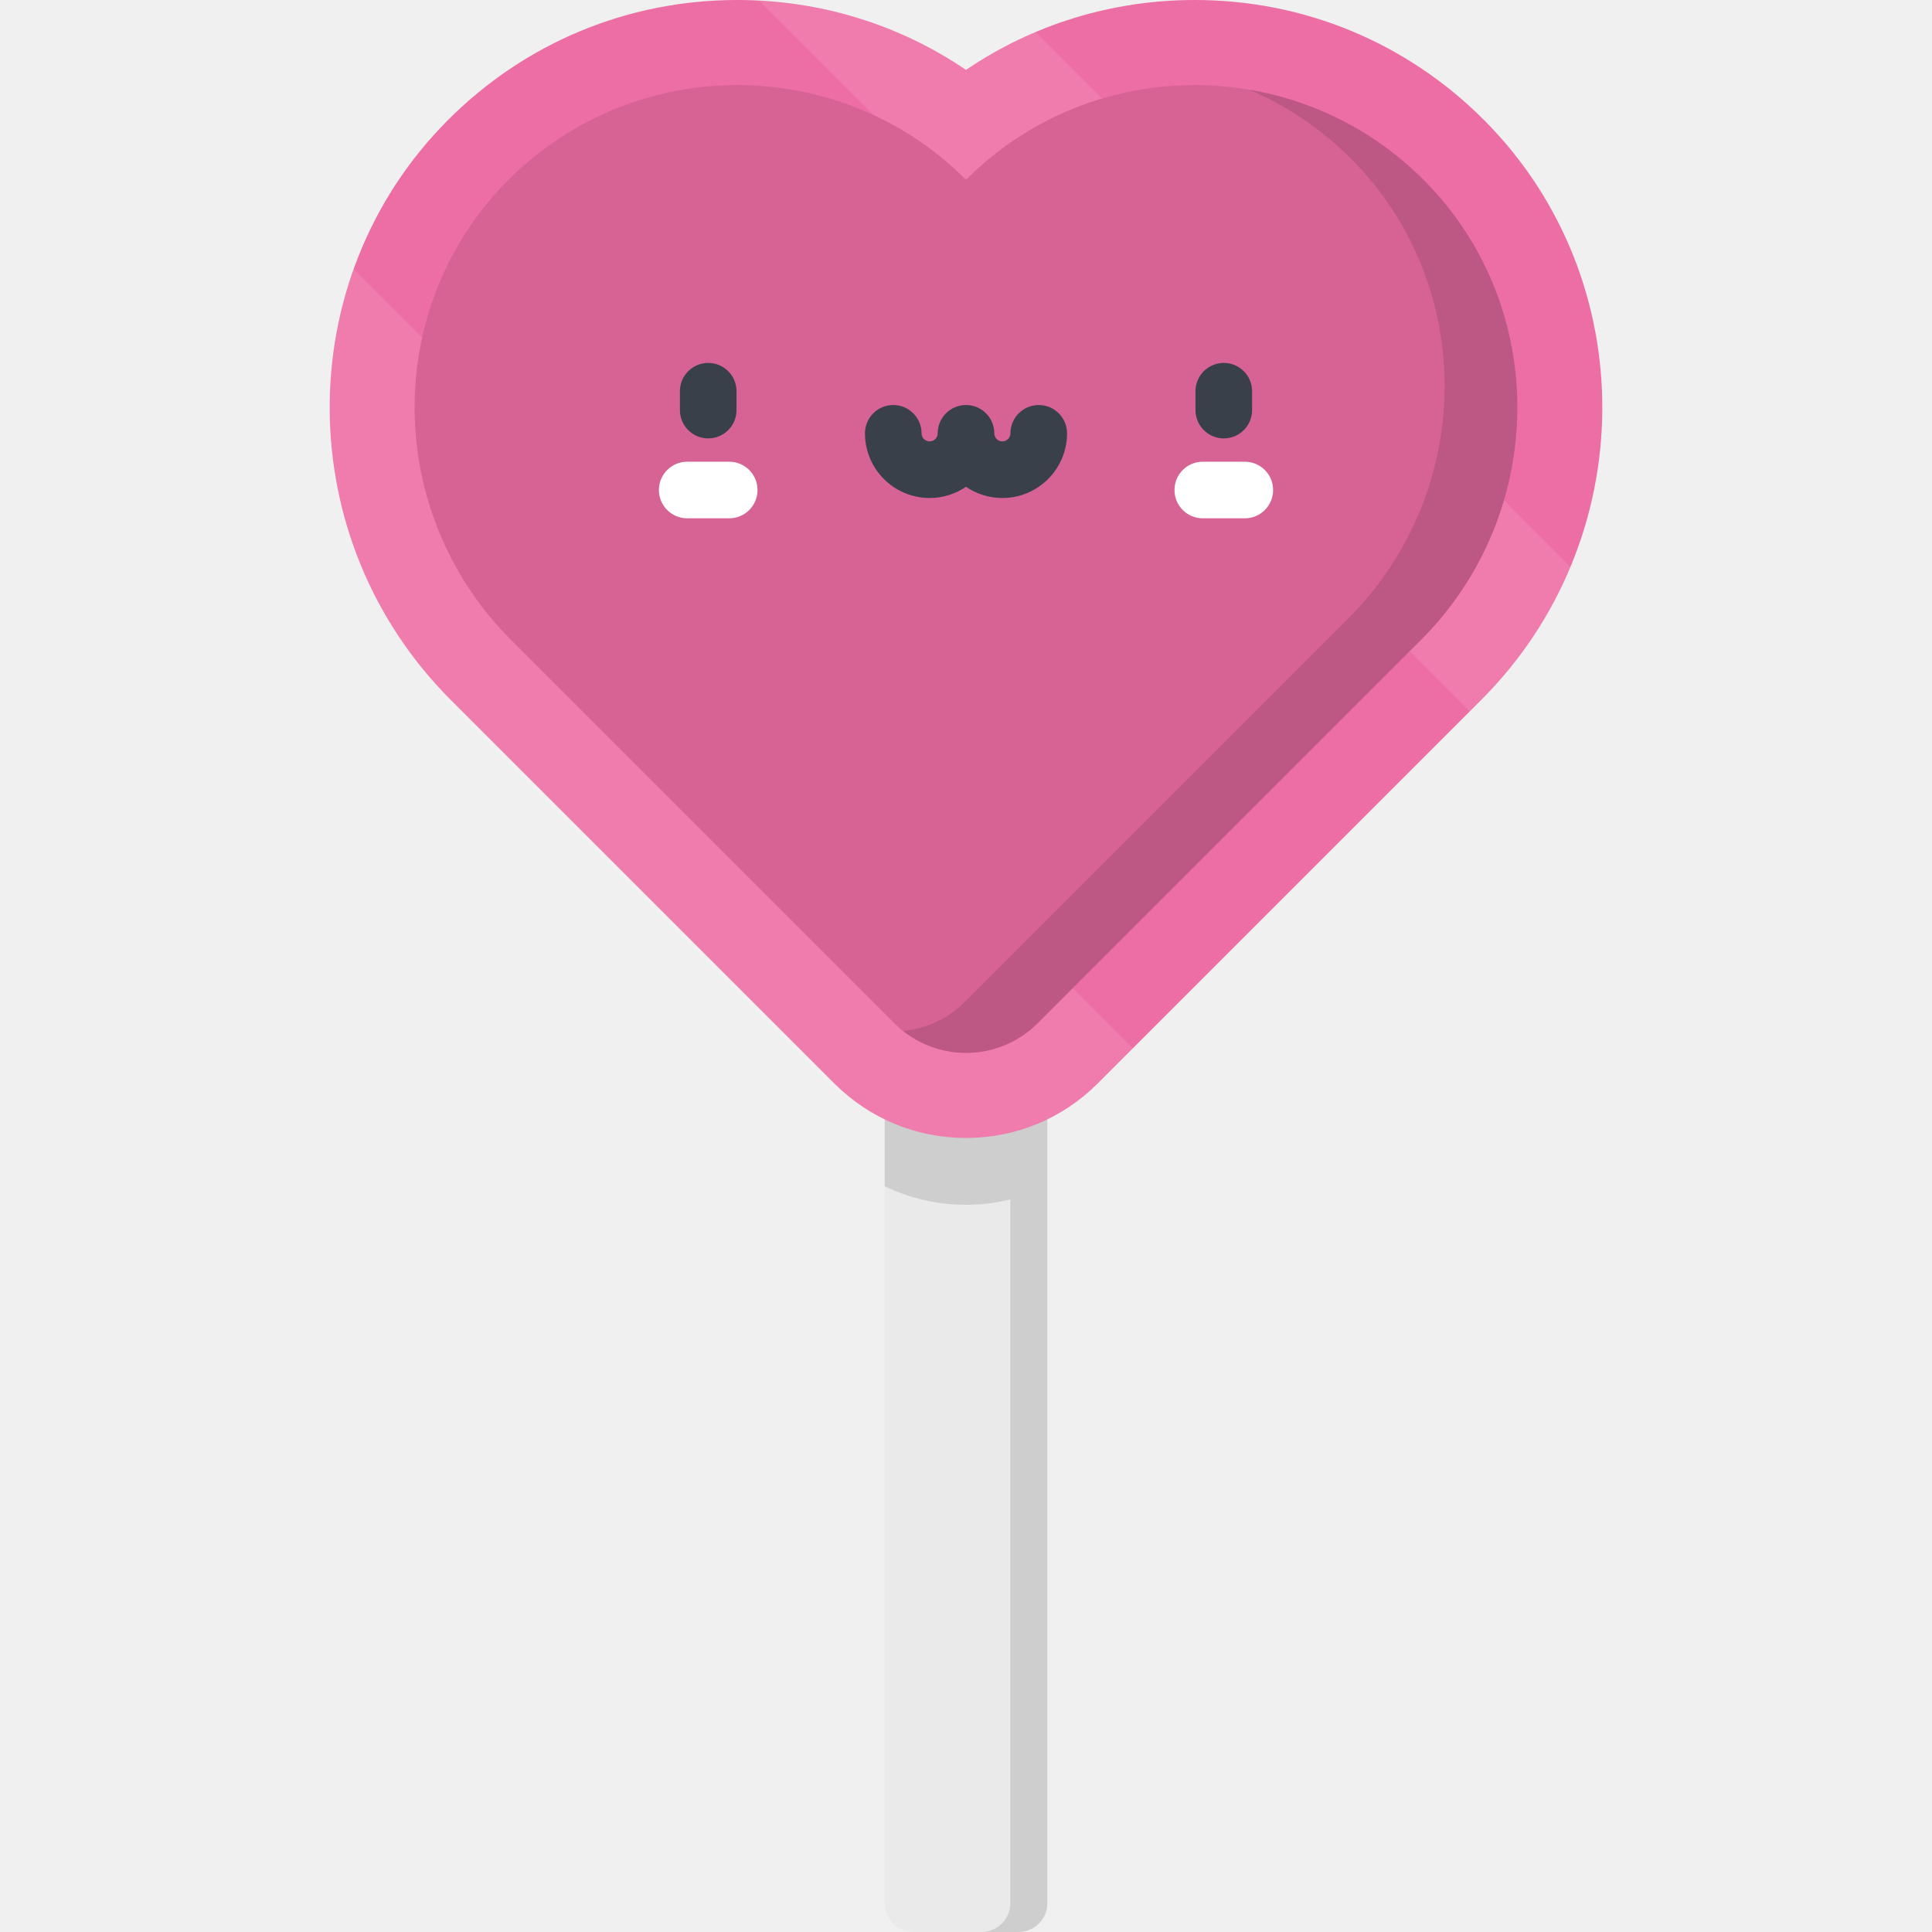
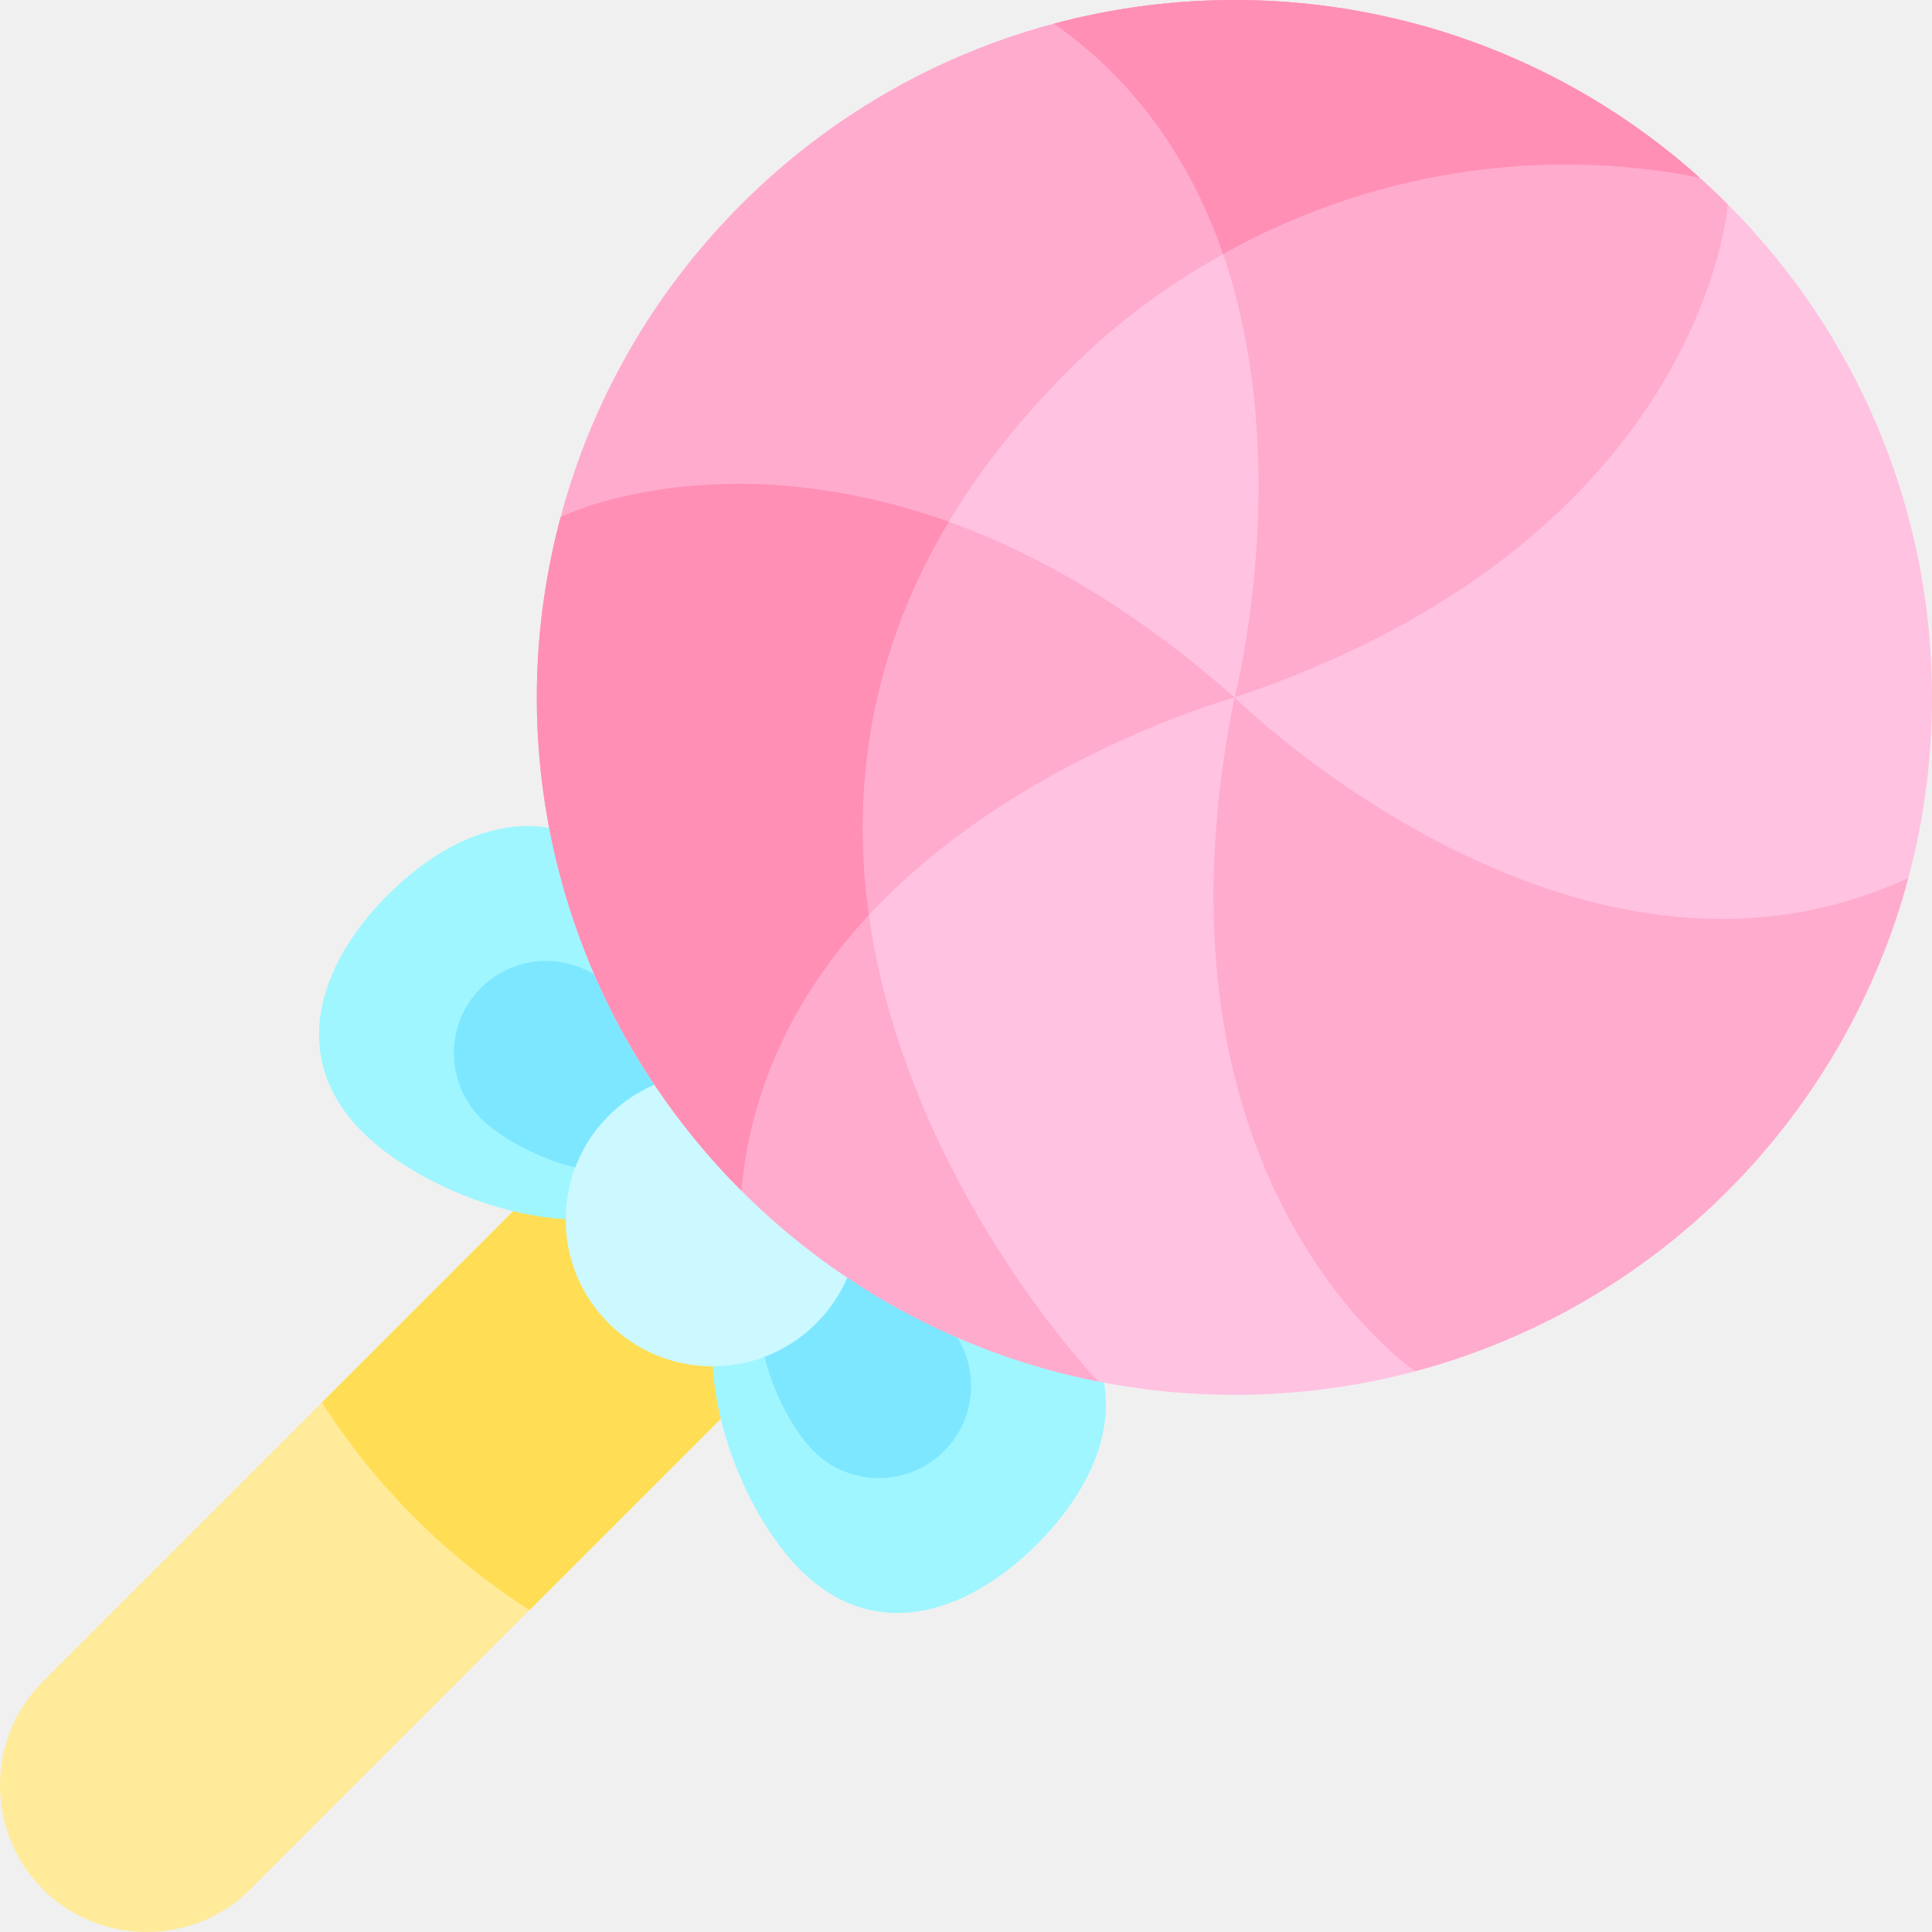
- <svg xmlns="http://www.w3.org/2000/svg" version="1.1" id="Capa_1" x="0px" y="0px" viewBox="0 0 512 512" style="enable-background:new 0 0 512 512;" xml:space="preserve">
-   <path style="fill:#EAEAEA;" d="M277.556,211.206h-43.112v293.157c0,4.217,3.419,7.637,7.637,7.637h27.839  c4.217,0,7.637-3.419,7.637-7.637L277.556,211.206L277.556,211.206z" />
-   <path style="opacity:0.12;enable-background:new    ;" d="M234.444,211.206v103.149c6.635,3.224,13.962,4.934,21.556,4.934  c4.01,0,7.942-0.49,11.742-1.415v186.489c0,4.218-3.419,7.637-7.637,7.637h9.815c4.217,0,7.637-3.419,7.637-7.637V211.206H234.444z" />
-   <path style="fill:#ED6EA4;" d="M256,301.567c-13.194,0-25.597-5.138-34.926-14.467L119.472,185.499  c-42.433-42.435-42.849-111.301-0.927-153.514C139.028,11.359,166.314,0,195.377,0C217.309,0,238.243,6.476,256,18.524  C273.756,6.476,294.691,0,316.623,0c29.063,0,56.349,11.359,76.832,31.984c41.922,42.214,41.507,111.08-0.927,153.514L290.926,287.1  C281.597,296.429,269.193,301.567,256,301.567z" />
-   <path style="opacity:0.1;fill:#FFFFFF;enable-background:new    ;" d="M256,47.654c10.43-10.429,22.878-17.608,36.087-21.54  l-17.62-17.62c-6.446,2.724-12.631,6.069-18.467,10.029C239.823,7.546,221.005,1.213,201.202,0.17l30.358,30.358  C240.408,34.646,248.699,40.353,256,47.654z M274.986,271.16c-10.486,10.486-27.486,10.486-37.972,0L135.412,169.558  c-21.677-21.677-29.64-52.167-23.523-80.098L93.728,71.298c-13.76,38.424-5.143,83.313,25.744,114.201L221.074,287.1  c9.329,9.329,21.733,14.467,34.926,14.467s25.597-5.138,34.926-14.467l9.302-9.302l-15.94-15.94L274.986,271.16z M398.557,132.585  c-3.988,13.552-11.323,26.326-21.97,36.973l-3,2.999l15.94,15.941l3-2.999c10.427-10.427,18.311-22.452,23.659-35.284  L398.557,132.585z" />
-   <path style="fill:#ED6EA4;" d="M256,47.654c-33.553-33.552-87.996-33.481-121.46,0.215c-33.389,33.621-32.633,88.184,0.872,121.689  L237.014,271.16c10.486,10.486,27.486,10.486,37.972,0l101.602-101.602c33.505-33.505,34.261-88.068,0.872-121.689  C343.996,14.174,289.552,14.102,256,47.654z" />
-   <path style="opacity:0.1;enable-background:new    ;" d="M256,47.654c-33.553-33.552-87.996-33.481-121.46,0.215  c-33.389,33.621-32.633,88.184,0.872,121.689L237.014,271.16c10.486,10.486,27.486,10.486,37.972,0l101.602-101.602  c33.505-33.505,34.261-88.068,0.872-121.689C343.996,14.174,289.552,14.102,256,47.654z" />
-   <path style="opacity:0.12;enable-background:new    ;" d="M377.46,47.869c-13.092-13.183-29.396-21.219-46.404-24.108  c9.863,4.213,19.099,10.356,27.126,18.438c33.389,33.621,32.633,88.184-0.872,121.689L255.708,265.49  c-4.576,4.576-10.393,7.154-16.367,7.736c10.54,8.361,25.903,7.676,35.645-2.066l101.602-101.602  C410.093,136.053,410.849,81.49,377.46,47.869z" />
-   <g>
-     <path style="fill:#394049;" d="M265.639,131.974c-3.571,0-6.891-1.098-9.639-2.974c-2.748,1.876-6.068,2.974-9.639,2.974   c-9.451,0-17.139-7.688-17.139-17.139c0-4.143,3.358-7.5,7.5-7.5s7.5,3.357,7.5,7.5c0,1.18,0.96,2.139,2.139,2.139   c1.18,0,2.139-0.959,2.139-2.139c0-4.143,3.358-7.5,7.5-7.5c4.143,0,7.5,3.357,7.5,7.5c0,1.18,0.959,2.139,2.139,2.139   s2.14-0.959,2.14-2.139c0-4.143,3.357-7.5,7.5-7.5s7.5,3.357,7.5,7.5C282.778,124.285,275.09,131.974,265.639,131.974z" />
-     <path style="fill:#394049;" d="M324.317,116.18c-4.143,0-7.5-3.357-7.5-7.5v-5.001c0-4.143,3.357-7.5,7.5-7.5s7.5,3.357,7.5,7.5   v5.001C331.817,112.822,328.46,116.18,324.317,116.18z" />
-     <path style="fill:#394049;" d="M187.683,116.18c-4.142,0-7.5-3.357-7.5-7.5v-5.001c0-4.143,3.358-7.5,7.5-7.5s7.5,3.357,7.5,7.5   v5.001C195.183,112.822,191.825,116.18,187.683,116.18z" />
-   </g>
-   <g>
-     <path style="fill:#FFFFFF;" d="M193.249,137.359h-11.133c-4.142,0-7.5-3.357-7.5-7.5c0-4.143,3.358-7.5,7.5-7.5h11.133   c4.142,0,7.5,3.357,7.5,7.5C200.749,134.002,197.391,137.359,193.249,137.359z" />
-     <path style="fill:#FFFFFF;" d="M329.884,137.359h-11.133c-4.143,0-7.5-3.357-7.5-7.5c0-4.143,3.357-7.5,7.5-7.5h11.133   c4.143,0,7.5,3.357,7.5,7.5C337.384,134.002,334.026,137.359,329.884,137.359z" />
-   </g>
-   <g>
- </g>
-   <g>
- </g>
-   <g>
- </g>
-   <g>
- </g>
-   <g>
- </g>
-   <g>
- </g>
-   <g>
- </g>
-   <g>
- </g>
-   <g>
- </g>
-   <g>
- </g>
-   <g>
- </g>
-   <g>
- </g>
-   <g>
- </g>
-   <g>
- </g>
-   <g>
- </g>
+ <svg xmlns="http://www.w3.org/2000/svg" viewBox="0 0 512 512">
+   <path d="m11.348 500.652c-15.129-15.129-15.129-39.891 0-55.02l177.254-177.254c15.129-15.129 39.891-15.129 55.02 0 15.133 15.129 15.133 39.891 0 55.02l-177.254 177.254c-15.129 15.129-39.891 15.129-55.02 0zm0 0" fill="#ffeb99" />
+   <path d="m243.621 268.379c-15.129-15.133-39.891-15.133-55.02 0l-103.285 103.285c6.871 10.77 15.043 21.02 24.52 30.5 9.477 9.477 19.73 17.648 30.5 24.52l103.285-103.285c15.133-15.133 15.133-39.891 0-55.02zm0 0" fill="#ffde55" />
+   <path d="m165.57 230.379c19.211 19.211 33.316 64.461 14.105 83.672-19.207 19.211-64.461 5.102-83.672-14.105-19.207-19.211-12.422-43.57 6.785-62.781 19.211-19.211 43.57-25.996 62.781-6.785zm0 0" fill="#9ff6ff" />
+   <path d="m162.008 261.816c9.547 9.547 19.871 35.348 10.328 44.891-9.547 9.547-35.348-.781-44.891-10.324-9.543-9.547-9.543-25.02 0-34.566 9.543-9.543 25.02-9.543 34.562 0zm0 0" fill="#7de7ff" />
+   <path d="m281.621 346.43c-19.211-19.211-64.461-33.316-83.672-14.109-19.211 19.211-5.102 64.465 14.105 83.676 19.211 19.207 43.57 12.422 62.781-6.789 19.211-19.207 25.996-43.566 6.785-62.777zm0 0" fill="#9ff6ff" />
+   <path d="m250.184 349.992c-9.547-9.547-35.348-19.871-44.891-10.328-9.547 9.543.781 35.344 10.324 44.891 9.547 9.543 25.02 9.543 34.566 0 9.543-9.547 9.543-25.02 0-34.562zm0 0" fill="#7de7ff" />
+   <path d="m227.719 323.188c0 21.484-17.418 38.902-38.906 38.902-21.484 0-38.902-17.418-38.902-38.902 0-21.488 17.418-38.906 38.902-38.906 21.488 0 38.906 17.418 38.906 38.906zm0 0" fill="#ccf8ff" />
+   <path d="m512 184.832c0 102.078-82.754 184.828-184.832 184.828s-184.832-82.75-184.832-184.828c0-102.082 82.754-184.832 184.832-184.832s184.832 82.75 184.832 184.832zm0 0" fill="#ffc2e1" />
+   <path d="m283.664 97.664c44.066-43.809 108.27-62.16 166.723-50.605-72.57-65.012-184.18-62.66-253.914 7.078-72.18 72.18-72.18 189.207 0 261.391 26.883 26.883 59.992 43.754 94.68 50.613-2.543-2.281-134.301-142.422-7.488-268.477zm0 0" fill="#ffabcd" />
+   <path d="m327.168 184.832c124.602-41.801 130.695-130.695 130.695-130.695-48.371-48.371-116.883-64.324-178.539-47.863 79.91 56.16 47.844 178.559 47.844 178.559zm0 0" fill="#ffabcd" />
+   <path d="m450.387 47.059c-47.789-42.797-112.531-56.414-171.062-40.785 23.109 16.238 36.949 38.309 44.812 61.066 38.789-21.75 83.68-28.691 126.25-20.281zm0 0" fill="#ff8fb4" />
+   <path d="m327.168 184.832c-98.5-87.008-178.57-47.824-178.57-47.824-17.703 66.078 2.789 133.352 47.875 178.52 8.684-97.285 130.695-130.695 130.695-130.695zm0 0" fill="#ffabcd" />
+   <path d="m251.449 138.273c-61.383-21.863-102.852-1.266-102.852-1.266-17.703 66.078 2.793 133.352 47.875 178.52 2.684-30.098 16.383-54.258 33.793-73.031-4.16-28.836-1.668-66.234 21.184-104.223zm0 0" fill="#ff8fb4" />
+   <path d="m327.168 184.832c-26.102 128.809 47.871 178.555 47.871 178.555 66.078-17.703 114.117-69.086 130.695-130.715-88.594 41.125-178.566-47.84-178.566-47.84zm0 0" fill="#ffabcd" />
</svg>
